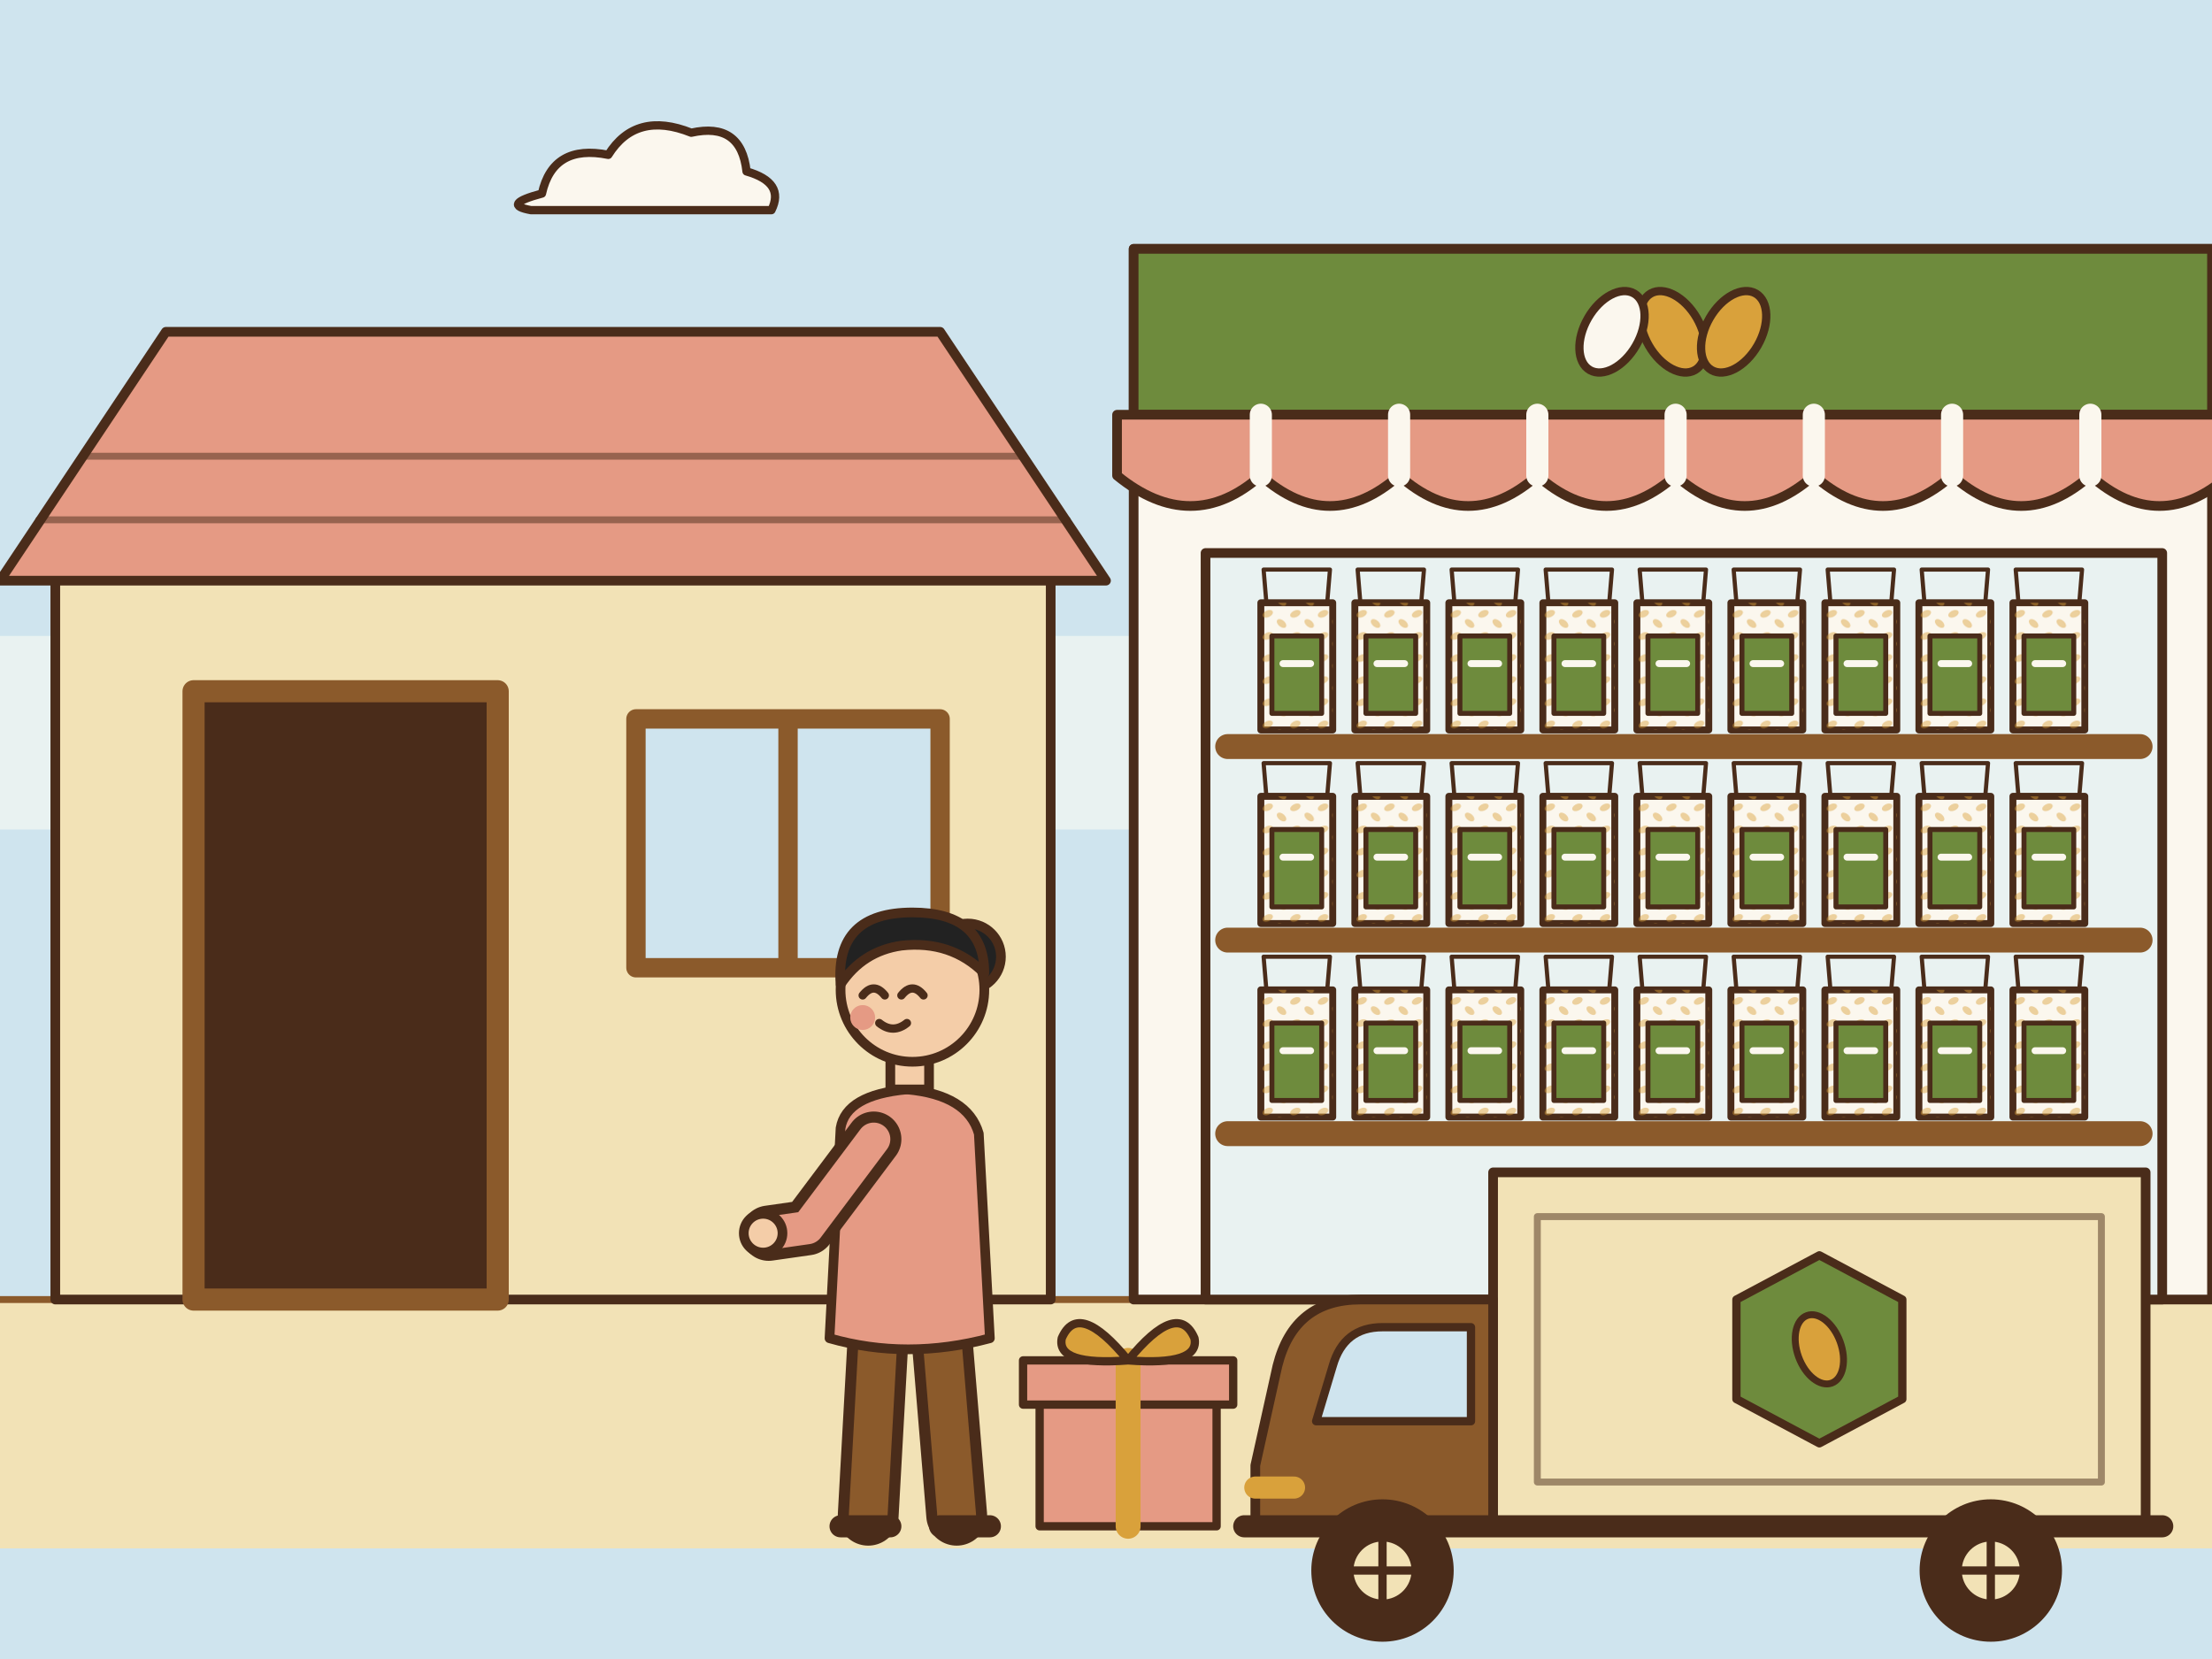
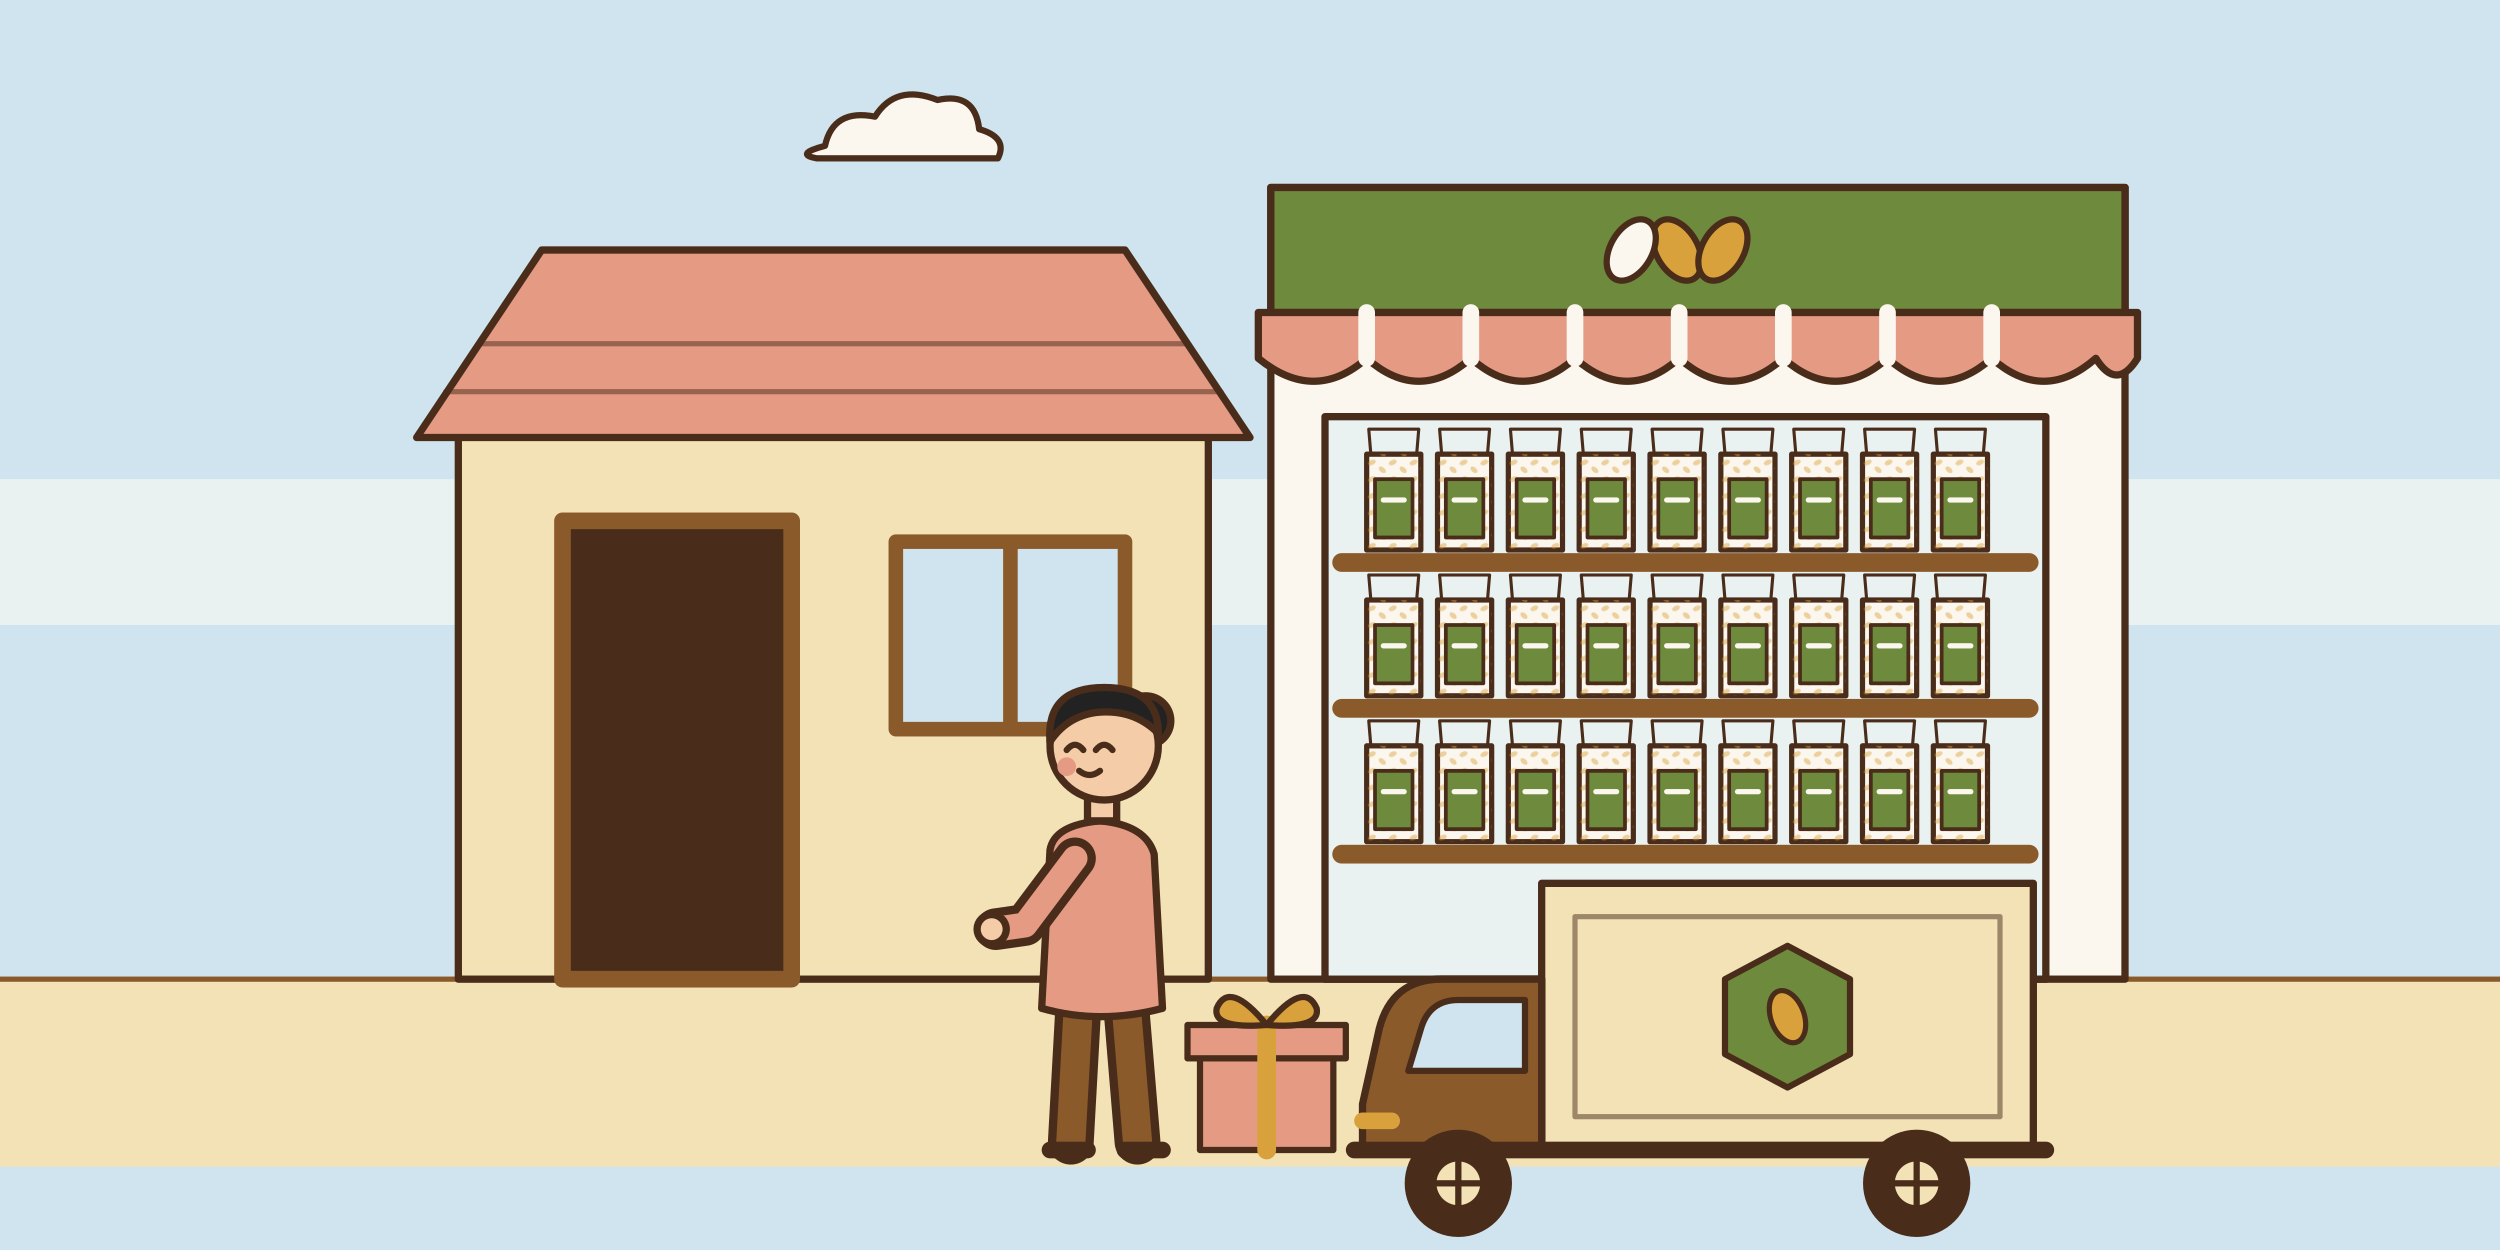
- <svg xmlns="http://www.w3.org/2000/svg" viewBox="0 0 800 600">
+ <svg xmlns="http://www.w3.org/2000/svg" viewBox="-200 0 1200 600">
  <defs>
    <pattern id="gq" width="10" height="8" patternUnits="userSpaceOnUse">
      <g fill="#D9A13B" fill-opacity="0.45">
        <ellipse cx="2.5" cy="2" rx="2" ry="1.2" transform="rotate(-25 2.5 2)" />
        <ellipse cx="7.5" cy="5.5" rx="2" ry="1.2" transform="rotate(40 7.5 5.5)" />
      </g>
    </pattern>
    <g id="ub" stroke="#4A2C1A" stroke-linejoin="round">
      <path d="M2 -10L1 -22H25L24 -10Z" fill="#E9F2F1" stroke-width="1.5" />
      <path d="M0 -10H26V36H0Z" fill="#FBF7EE" stroke-width="2.5" />
      <path d="M0 -10H26V36H0Z" fill="url(#gq)" stroke="none" />
      <path d="M4 2H22V30H4Z" fill="#6E8B3D" stroke-width="1.8" />
      <path d="M8 12H18" fill="none" stroke="#FBF7EE" stroke-width="2.5" stroke-linecap="round" />
    </g>
    <g id="wh">
      <circle r="24" fill="#4A2C1A" />
      <circle r="12" fill="#F2E2B6" stroke="#4A2C1A" stroke-width="3" />
      <path d="M0 -12V12M-12 0H12" fill="none" stroke="#4A2C1A" stroke-width="3" />
    </g>
  </defs>
-   <rect width="800" height="600" fill="#CFE4EE" />
-   <rect y="230" width="800" height="70" fill="#E9F2F1" />
+   <rect x="-200" width="1200" height="600" fill="#CFE4EE" />
+   <rect x="-200" y="230" width="1200" height="70" fill="#E9F2F1" />
  <g fill="#FBF7EE" stroke="#4A2C1A" stroke-width="3" stroke-linejoin="round">
    <path d="M196 70q4-18 24-14q10-16 30-8q18-4 20 14q14 4 9 14H192q-11-2 4-6z" />
  </g>
-   <path d="M0 470H800V560H0Z" fill="#F2E2B6" />
-   <path d="M0 470H800" stroke="#8B5A2B" stroke-width="2.5" />
+   <path d="M-200 470H1000V560H-200Z" fill="#F2E2B6" />
+   <path d="M-200 470H1000" stroke="#8B5A2B" stroke-width="2.5" />
  <g stroke="#4A2C1A" stroke-width="3.5" stroke-linejoin="round" stroke-linecap="round">
    <path d="M20 200H380V470H20Z" fill="#F2E2B6" />
    <path d="M0 210L60 120H340L400 210Z" fill="#E59A84" />
    <path d="M30 165H370M14 188H386" fill="none" stroke-width="2.5" stroke-opacity="0.5" />
    <path d="M70 250H180V470H70Z" fill="#4A2C1A" />
    <path d="M70 250H180V470H70Z" fill="none" stroke="#8B5A2B" stroke-width="8" />
    <path d="M230 260H340V350H230Z" fill="#CFE4EE" />
    <path d="M230 260H340V350H230ZM285 260V350" fill="none" stroke="#8B5A2B" stroke-width="7" />
-     <path d="M410 90H800V470H410Z" fill="#FBF7EE" />
-     <path d="M410 90H800V150H410Z" fill="#6E8B3D" />
+     <path d="M410 90H820V470H410Z" fill="#FBF7EE" />
+     <path d="M410 90H820V150H410Z" fill="#6E8B3D" />
    <g transform="translate(605 120)">
      <ellipse rx="10" ry="16" transform="rotate(-30)" fill="#D9A13B" stroke-width="3" />
      <ellipse cx="22" rx="10" ry="16" transform="rotate(30 22 0)" fill="#D9A13B" stroke-width="3" />
      <ellipse cx="-22" rx="10" ry="16" transform="rotate(30 -22 0)" fill="#FBF7EE" stroke-width="3" />
    </g>
-     <path d="M404 150H806V172Q781 194 756 172Q731 194 706 172Q681 194 656 172Q631 194 606 172Q581 194 556 172Q531 194 506 172Q481 194 456 172Q431 194 404 172Z" fill="#E59A84" />
+     <path d="M404 150H826V172Q816 188 806 172Q781 194 756 172Q731 194 706 172Q681 194 656 172Q631 194 606 172Q581 194 556 172Q531 194 506 172Q481 194 456 172Q431 194 404 172Z" fill="#E59A84" />
    <path d="M456 150V172M506 150V172M556 150V172M606 150V172M656 150V172M706 150V172M756 150V172" fill="none" stroke="#FBF7EE" stroke-width="8" />
    <path d="M436 200H782V470H436Z" fill="#E9F2F1" />
    <path d="M444 270H774M444 340H774M444 410H774" fill="none" stroke="#8B5A2B" stroke-width="9" />
  </g>
  <g>
    <use data-part="shelf-bag" href="#ub" x="456" y="228" />
    <use data-part="shelf-bag" href="#ub" x="490" y="228" />
    <use data-part="shelf-bag" href="#ub" x="524" y="228" />
    <use data-part="shelf-bag" href="#ub" x="558" y="228" />
    <use data-part="shelf-bag" href="#ub" x="592" y="228" />
    <use data-part="shelf-bag" href="#ub" x="626" y="228" />
    <use data-part="shelf-bag" href="#ub" x="660" y="228" />
    <use data-part="shelf-bag" href="#ub" x="694" y="228" />
    <use data-part="shelf-bag" href="#ub" x="728" y="228" />
    <use data-part="shelf-bag" href="#ub" x="456" y="298" />
    <use data-part="shelf-bag" href="#ub" x="490" y="298" />
    <use data-part="shelf-bag" href="#ub" x="524" y="298" />
    <use data-part="shelf-bag" href="#ub" x="558" y="298" />
    <use data-part="shelf-bag" href="#ub" x="592" y="298" />
    <use data-part="shelf-bag" href="#ub" x="626" y="298" />
    <use data-part="shelf-bag" href="#ub" x="660" y="298" />
    <use data-part="shelf-bag" href="#ub" x="694" y="298" />
    <use data-part="shelf-bag" href="#ub" x="728" y="298" />
    <use data-part="shelf-bag" href="#ub" x="456" y="368" />
    <use data-part="shelf-bag" href="#ub" x="490" y="368" />
    <use data-part="shelf-bag" href="#ub" x="524" y="368" />
    <use data-part="shelf-bag" href="#ub" x="558" y="368" />
    <use data-part="shelf-bag" href="#ub" x="592" y="368" />
    <use data-part="shelf-bag" href="#ub" x="626" y="368" />
    <use data-part="shelf-bag" href="#ub" x="660" y="368" />
    <use data-part="shelf-bag" href="#ub" x="694" y="368" />
    <use data-part="shelf-bag" href="#ub" x="728" y="368" />
  </g>
  <use data-include="road" x="0" y="560" />
  <g data-part="truck" stroke="#4A2C1A" stroke-width="3.5" stroke-linejoin="round" stroke-linecap="round">
    <path d="M540 424H776V552H540Z" fill="#F2E2B6" />
    <path d="M556 440H760V536H556Z" fill="none" stroke-width="2.5" stroke-opacity="0.5" />
    <g transform="translate(658 488)">
      <path d="M-30 -18L0 -34L30 -18V18L0 34L-30 18Z" fill="#6E8B3D" stroke-width="3" />
      <ellipse rx="8" ry="13" transform="rotate(-20)" fill="#D9A13B" stroke-width="2.5" />
    </g>
    <path d="M540 470H492Q468 470 462 494L454 530V552H540Z" fill="#8B5A2B" />
    <path d="M532 480H500Q486 480 482 494L476 514H532Z" fill="#CFE4EE" stroke-width="3" />
    <path d="M454 538H468" fill="none" stroke="#D9A13B" stroke-width="8" />
    <path d="M450 552H782" fill="none" stroke-width="8" />
    <g data-part="wheel" transform="translate(500 568)">
      <use href="#wh" />
    </g>
    <g data-part="wheel" transform="translate(720 568)">
      <use href="#wh" />
    </g>
  </g>
  <use data-person="me-trao-tui" data-slot="mother" x="66" y="334" width="222" height="222" />
  <g data-part="customer" stroke="#4A2C1A" stroke-width="3.5" stroke-linejoin="round" stroke-linecap="round">
    <path d="M318 476L314 548M340 476L346 548" fill="none" stroke-width="22" />
    <path d="M318 476L314 548M340 476L346 548" fill="none" stroke="#8B5A2B" stroke-width="14" />
    <path d="M304 552H322M340 552H358" fill="none" stroke-width="8" />
    <path d="M304 408Q306 396 328 394Q350 396 354 410L358 484Q328 492 300 484Z" fill="#E59A84" />
    <path d="M316 412L292 444L278 446" fill="none" stroke-width="20" />
    <path d="M316 412L292 444L278 446" fill="none" stroke="#E59A84" stroke-width="12" />
    <circle cx="276" cy="446" r="7" fill="#F4CDA8" />
    <path d="M322 378V394H336V378Z" fill="#F4CDA8" />
    <circle cx="350" cy="346" r="12" fill="#222222" />
    <circle cx="330" cy="358" r="26" fill="#F4CDA8" />
    <path d="M304 356Q302 330 330 330Q356 330 356 352Q344 340 326 342Q312 344 304 356Z" fill="#222222" />
    <path d="M312 360q4 -5 8 0M326 360q4 -5 8 0M318 370q5 4 10 0" fill="none" stroke-width="3" />
    <circle cx="312" cy="368" r="4.5" fill="#E59A84" stroke="none" />
  </g>
  <g data-part="gift" stroke="#4A2C1A" stroke-width="3" stroke-linejoin="round" stroke-linecap="round">
    <path d="M376 506H440V552H376Z" fill="#E59A84" />
    <path d="M370 492H446V508H370Z" fill="#E59A84" />
    <path d="M408 492V552" fill="none" stroke="#D9A13B" stroke-width="9" />
    <path d="M408 492Q390 470 384 484Q382 494 408 492Q426 470 432 484Q434 494 408 492Z" fill="#D9A13B" />
  </g>
</svg>
